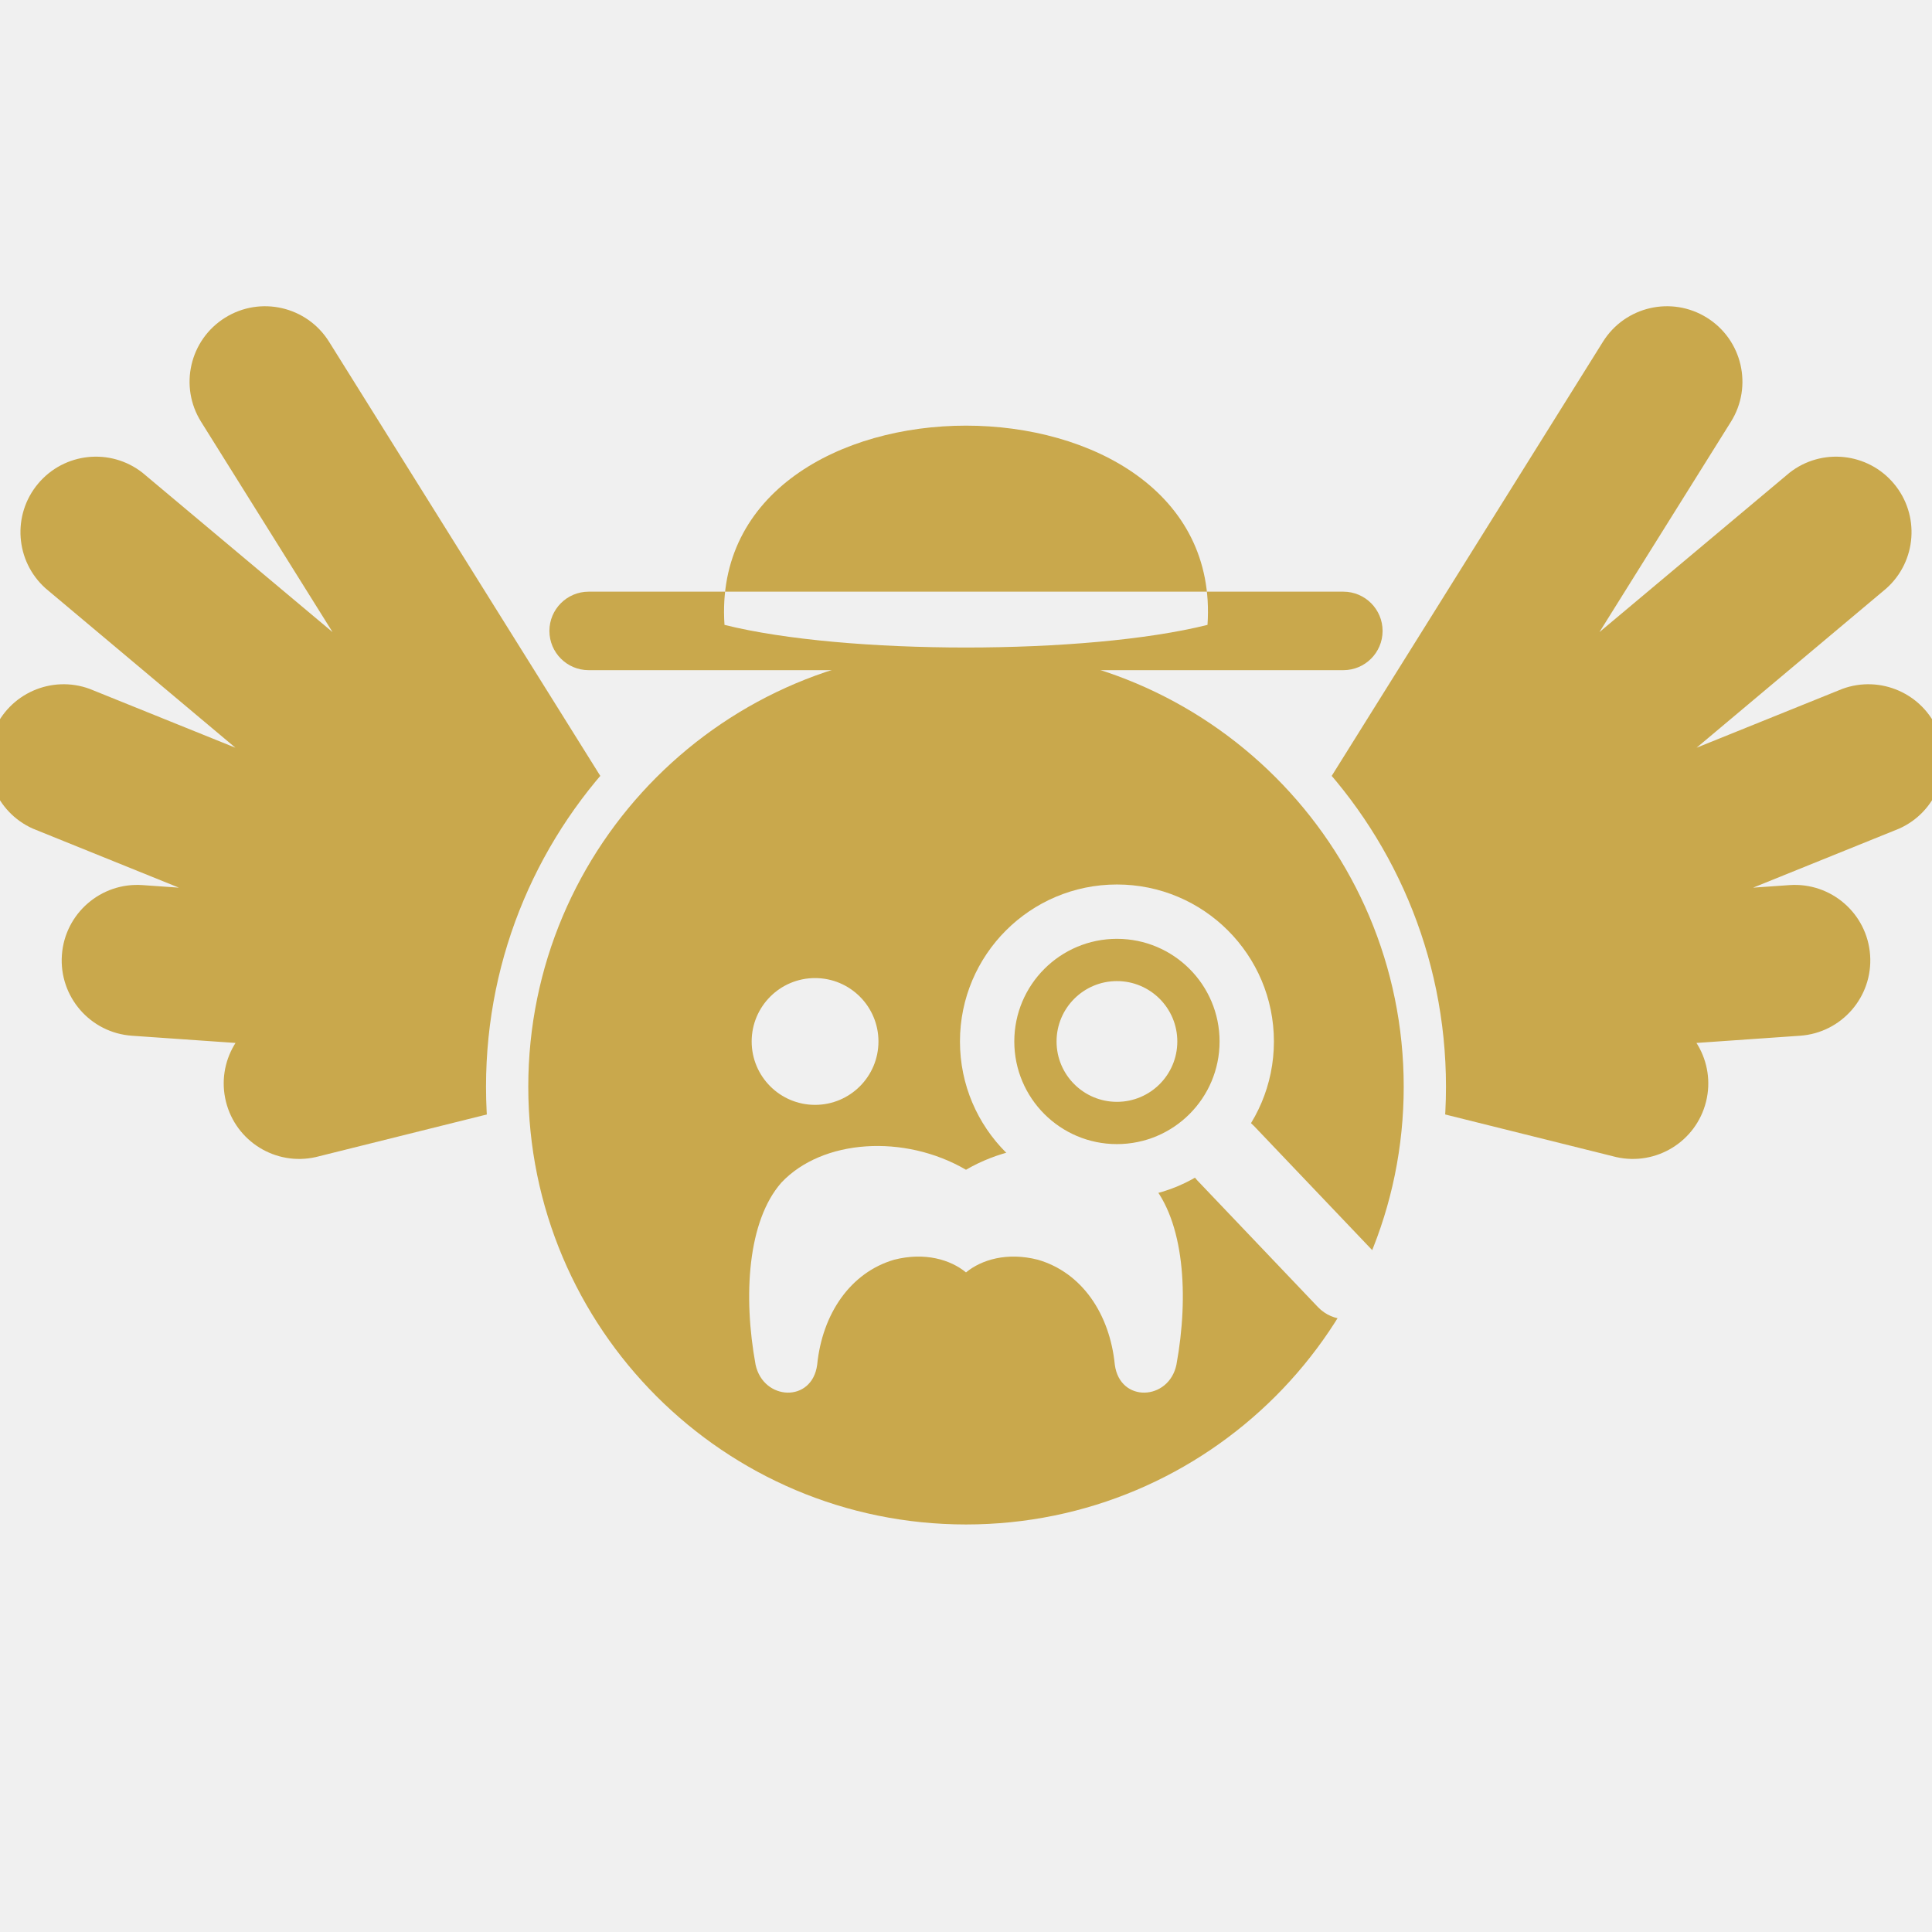
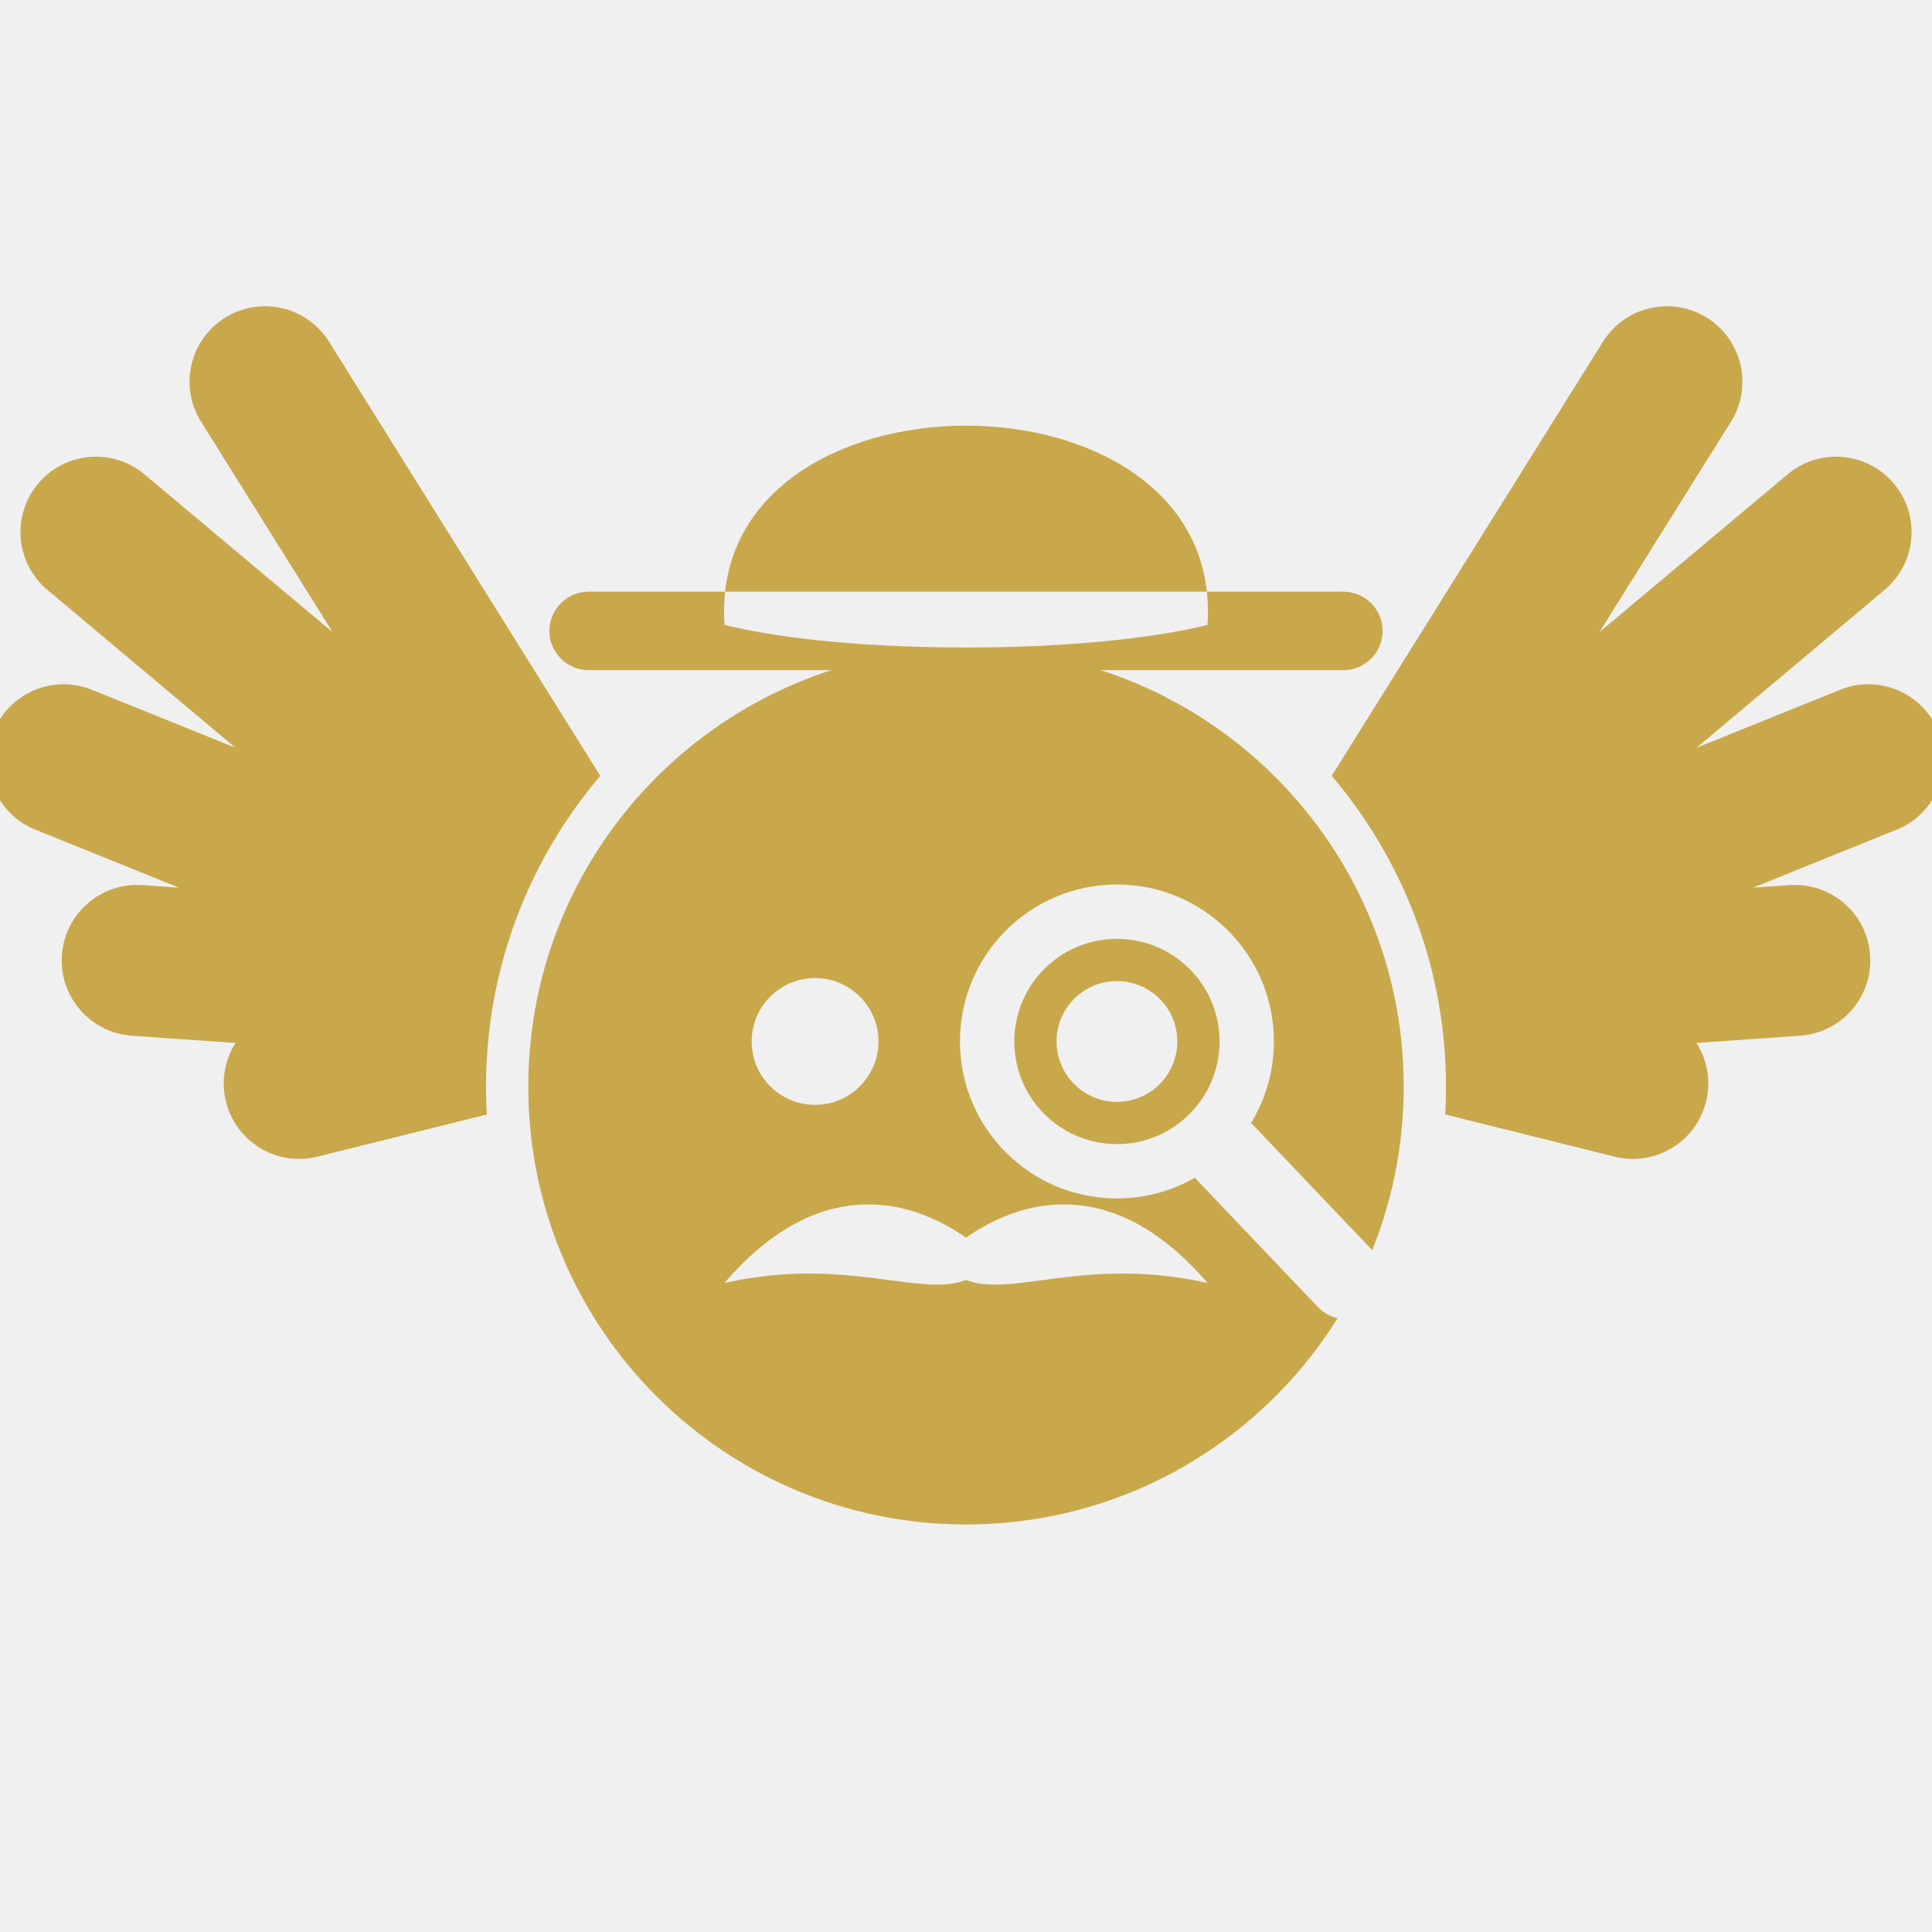
<svg xmlns="http://www.w3.org/2000/svg" viewBox="0 0 64 64">
  <defs>
    <mask id="ms5" maskUnits="userSpaceOnUse" x="0" y="0" width="64" height="64">
      <rect width="64" height="64" fill="#ffffff" />
-       <path fill="#000000" d="M24.9 34.5A2.1 2.1 0 1 0 29.1 34.5A2.1 2.1 0 1 0 24.9 34.5ZM35 34.5A2 2 0 1 0 39 34.5A2 2 0 1 0 35 34.5ZM39.66 39.1L43.66 43.3A1.3 1.3 0 0 0 45.54 41.5L41.54 37.3A1.3 1.3 0 0 0 39.66 39.1ZM32 38.75C34.04 37.56 36.76 37.73 38.12 39.18C39.23 40.45 39.39 42.92 38.97 45.21C38.72 46.4 37.1 46.48 36.93 45.21C36.76 43.51 35.83 42.15 34.38 41.73C33.36 41.47 32.51 41.73 32 42.15C31.49 41.73 30.64 41.47 29.62 41.73C28.18 42.15 27.24 43.51 27.07 45.21C26.9 46.48 25.29 46.4 25.03 45.21C24.61 42.92 24.77 40.45 25.88 39.18C27.24 37.73 29.96 37.56 32 38.75Z" />
+       <path fill="#000000" d="M24.9 34.5A2.1 2.1 0 1 0 29.1 34.5A2.1 2.1 0 1 0 24.9 34.5ZM35 34.5A2 2 0 1 0 39 34.5A2 2 0 1 0 35 34.5ZM39.66 39.1L43.66 43.3A1.3 1.3 0 0 0 45.54 41.5L41.54 37.3A1.3 1.3 0 0 0 39.66 39.1ZM24 42.5C27 39 30 39.6 32 41C34 39.6 37 39 40 42.5C36 41.6 33.5 43 32 42.4C30.5 43 28 41.6 24 42.5Z" />
      <path fill="#000000" fill-rule="evenodd" d="M31.8 34.5A5.2 5.2 0 1 0 42.2 34.5A5.2 5.2 0 1 0 31.8 34.5ZM33.6 34.5A3.4 3.4 0 1 0 40.4 34.5A3.4 3.4 0 1 0 33.6 34.5Z" />
    </mask>
    <mask id="ws5" maskUnits="userSpaceOnUse" x="0" y="0" width="64" height="64">
      <rect width="64" height="64" fill="#ffffff" />
      <path fill="#000000" d="M16.1 36A15.9 15.9 0 1 0 47.9 36A15.9 15.9 0 1 0 16.1 36Z" />
    </mask>
  </defs>
  <path fill="#c9a84c" mask="url(#ws5)" d="M23.62 31.68L10.9 11.32A2.5 2.5 0 0 0 6.66 13.97L19.38 34.32A2.5 2.5 0 0 0 23.62 31.68ZM23.11 31.08L4.72 15.66A2.5 2.5 0 0 0 1.51 19.49L19.89 34.92A2.5 2.5 0 0 0 23.11 31.08ZM22.44 30.68L2.97 22.82A2.5 2.5 0 0 0 1.09 27.45L20.56 35.32A2.5 2.5 0 0 0 22.44 30.68ZM21.67 30.51L4.72 29.32A2.5 2.5 0 0 0 4.37 34.31L21.33 35.49A2.5 2.5 0 0 0 21.67 30.51ZM20.9 30.57L9.25 33.48A2.5 2.5 0 0 0 10.46 38.33L22.1 35.43A2.5 2.5 0 0 0 20.9 30.57ZM44.62 34.32L57.34 13.97A2.5 2.5 0 0 0 53.1 11.32L40.38 31.68A2.5 2.5 0 0 0 44.62 34.32ZM44.11 34.92L62.49 19.49A2.5 2.5 0 0 0 59.28 15.66L40.89 31.08A2.5 2.5 0 0 0 44.11 34.92ZM43.44 35.32L62.91 27.45A2.5 2.5 0 0 0 61.03 22.82L41.56 30.68A2.5 2.5 0 0 0 43.44 35.32ZM42.67 35.49L59.63 34.31A2.5 2.5 0 0 0 59.28 29.32L42.33 30.51A2.5 2.5 0 0 0 42.67 35.49ZM41.9 35.43L53.54 38.33A2.5 2.5 0 0 0 54.75 33.48L43.1 30.57A2.5 2.5 0 0 0 41.9 35.43Z" />
  <path fill="#c9a84c" mask="url(#ms5)" d="M17.5 36A14.5 14.5 0 1 0 46.5 36A14.5 14.5 0 1 0 17.5 36Z" />
  <path fill="#c9a84c" d="M24 20.7C23.4 11.9 40.6 11.9 40 20.7C36 21.7 28 21.7 24 20.7ZM19.5 22.2L44.5 22.2A1.3 1.3 0 0 0 44.5 19.6L19.5 19.6A1.3 1.3 0 0 0 19.5 22.2Z" />
</svg>
